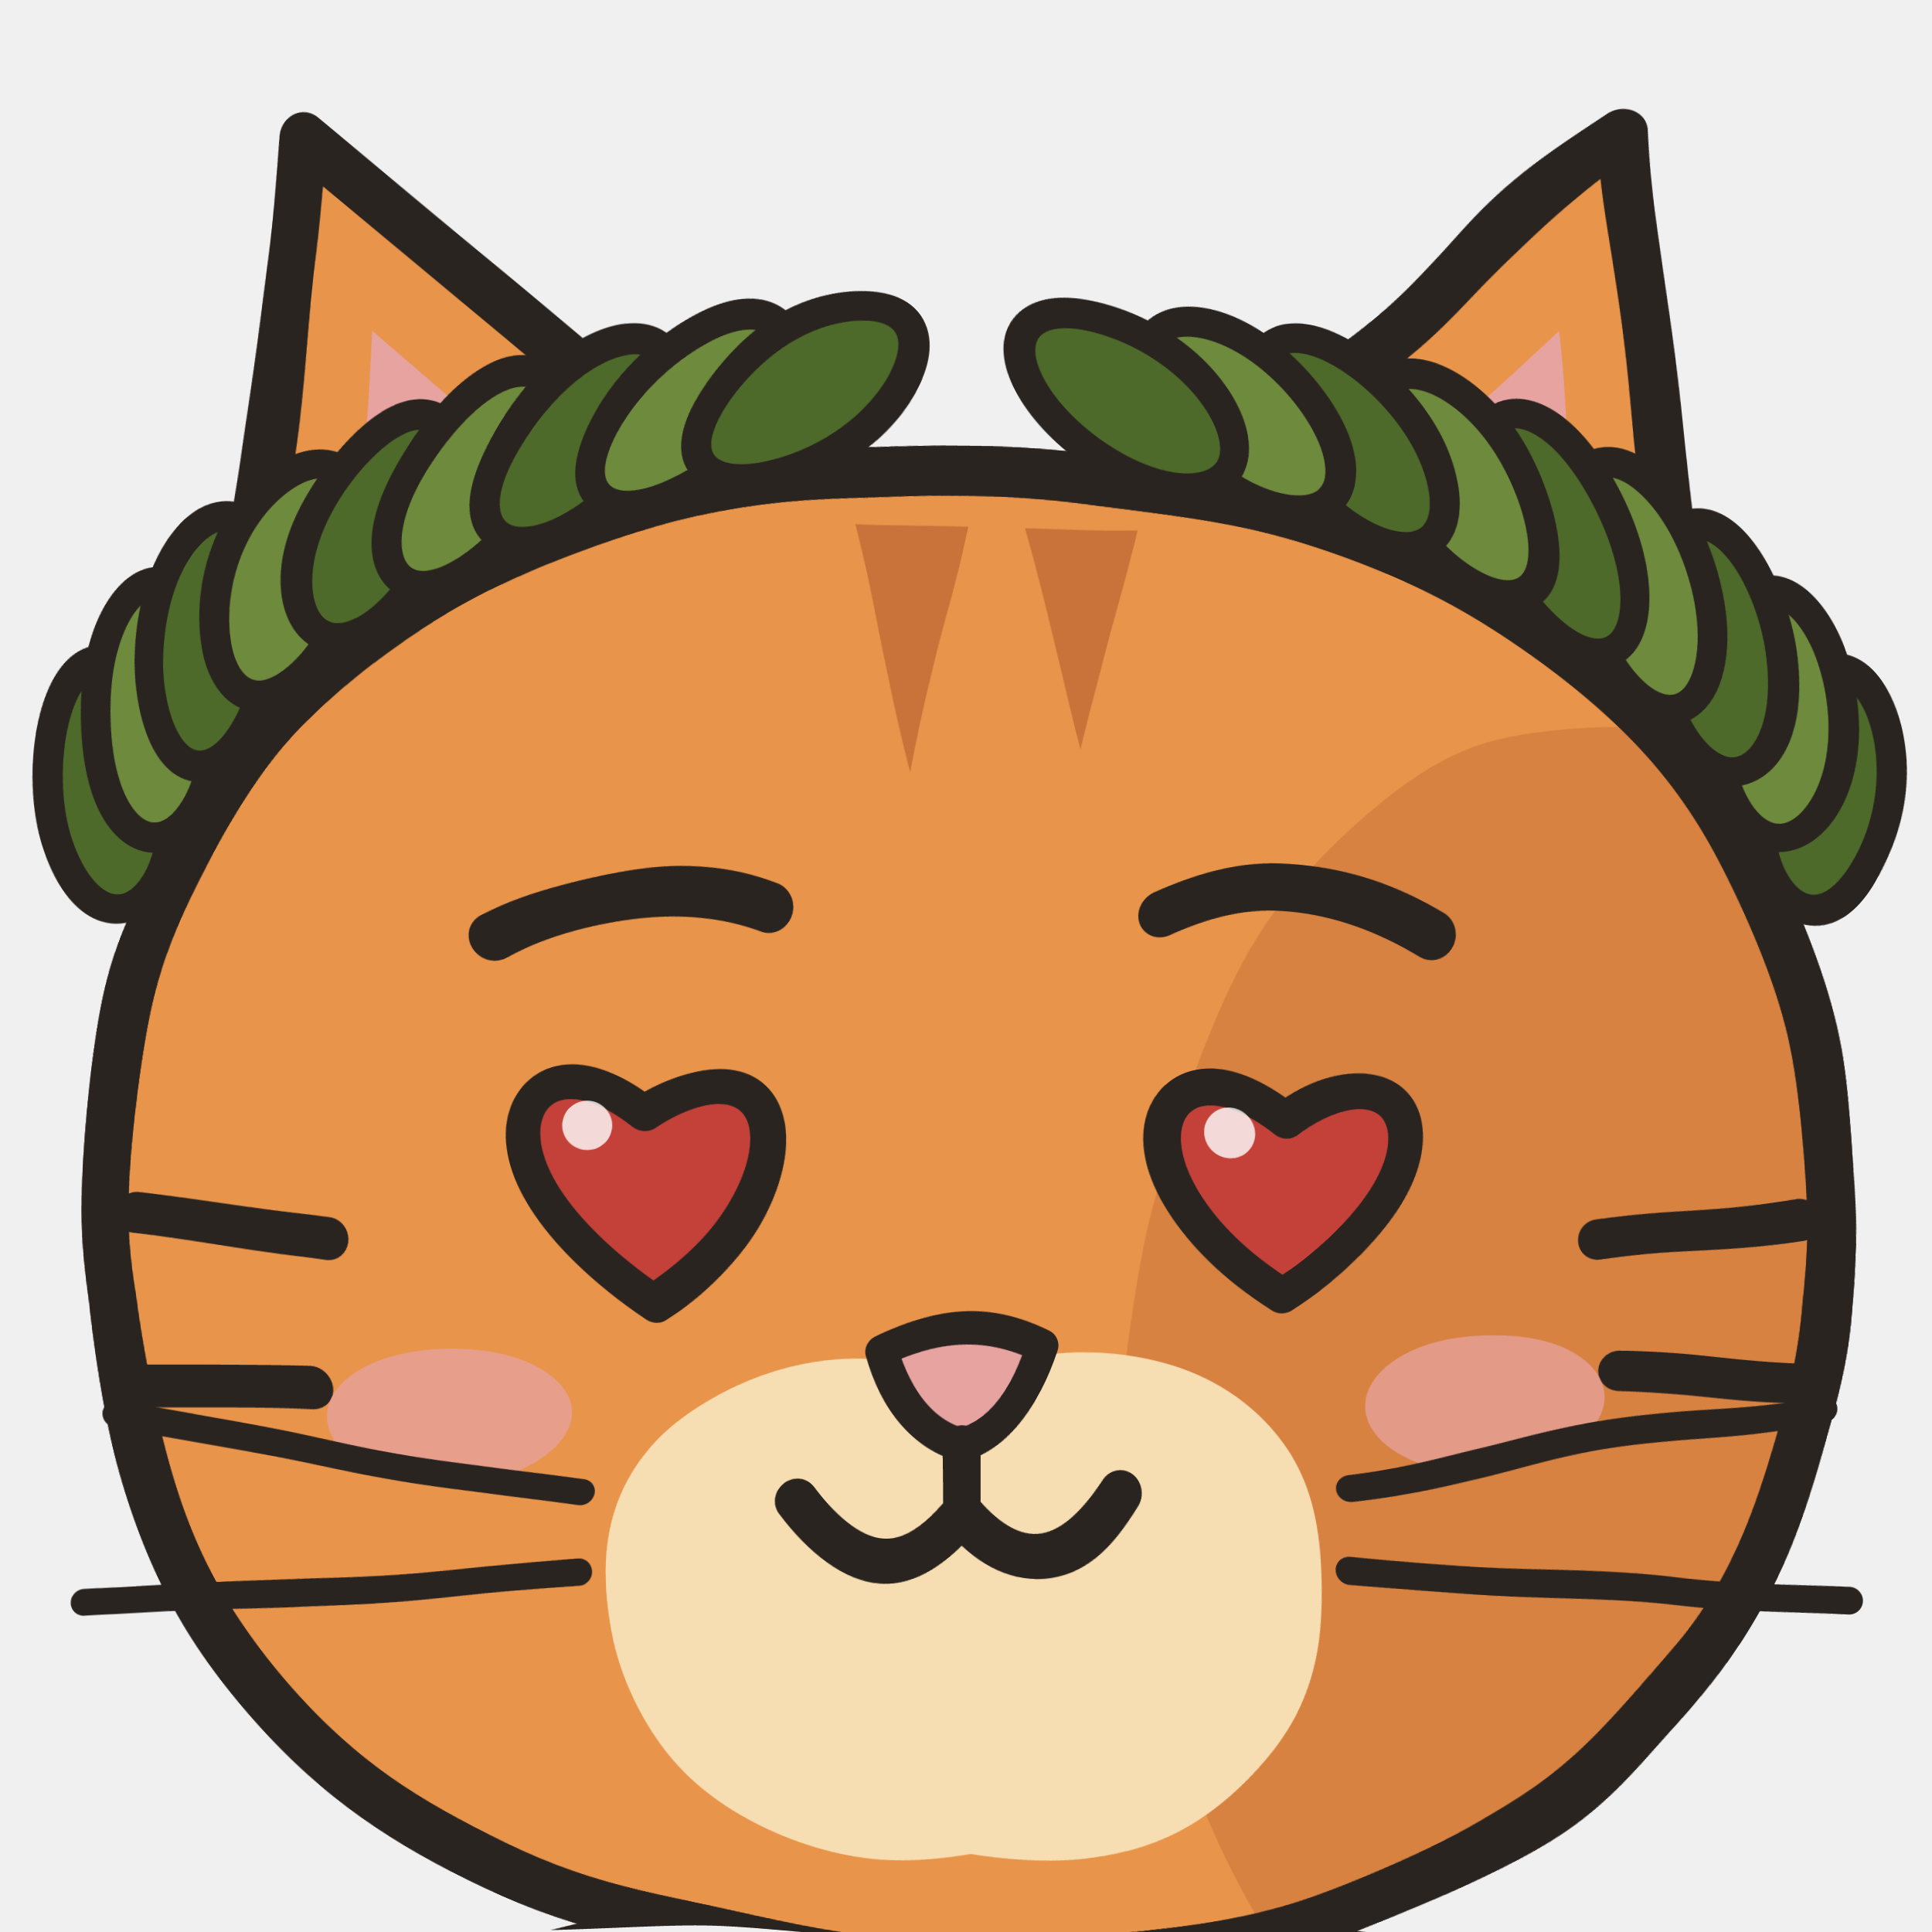
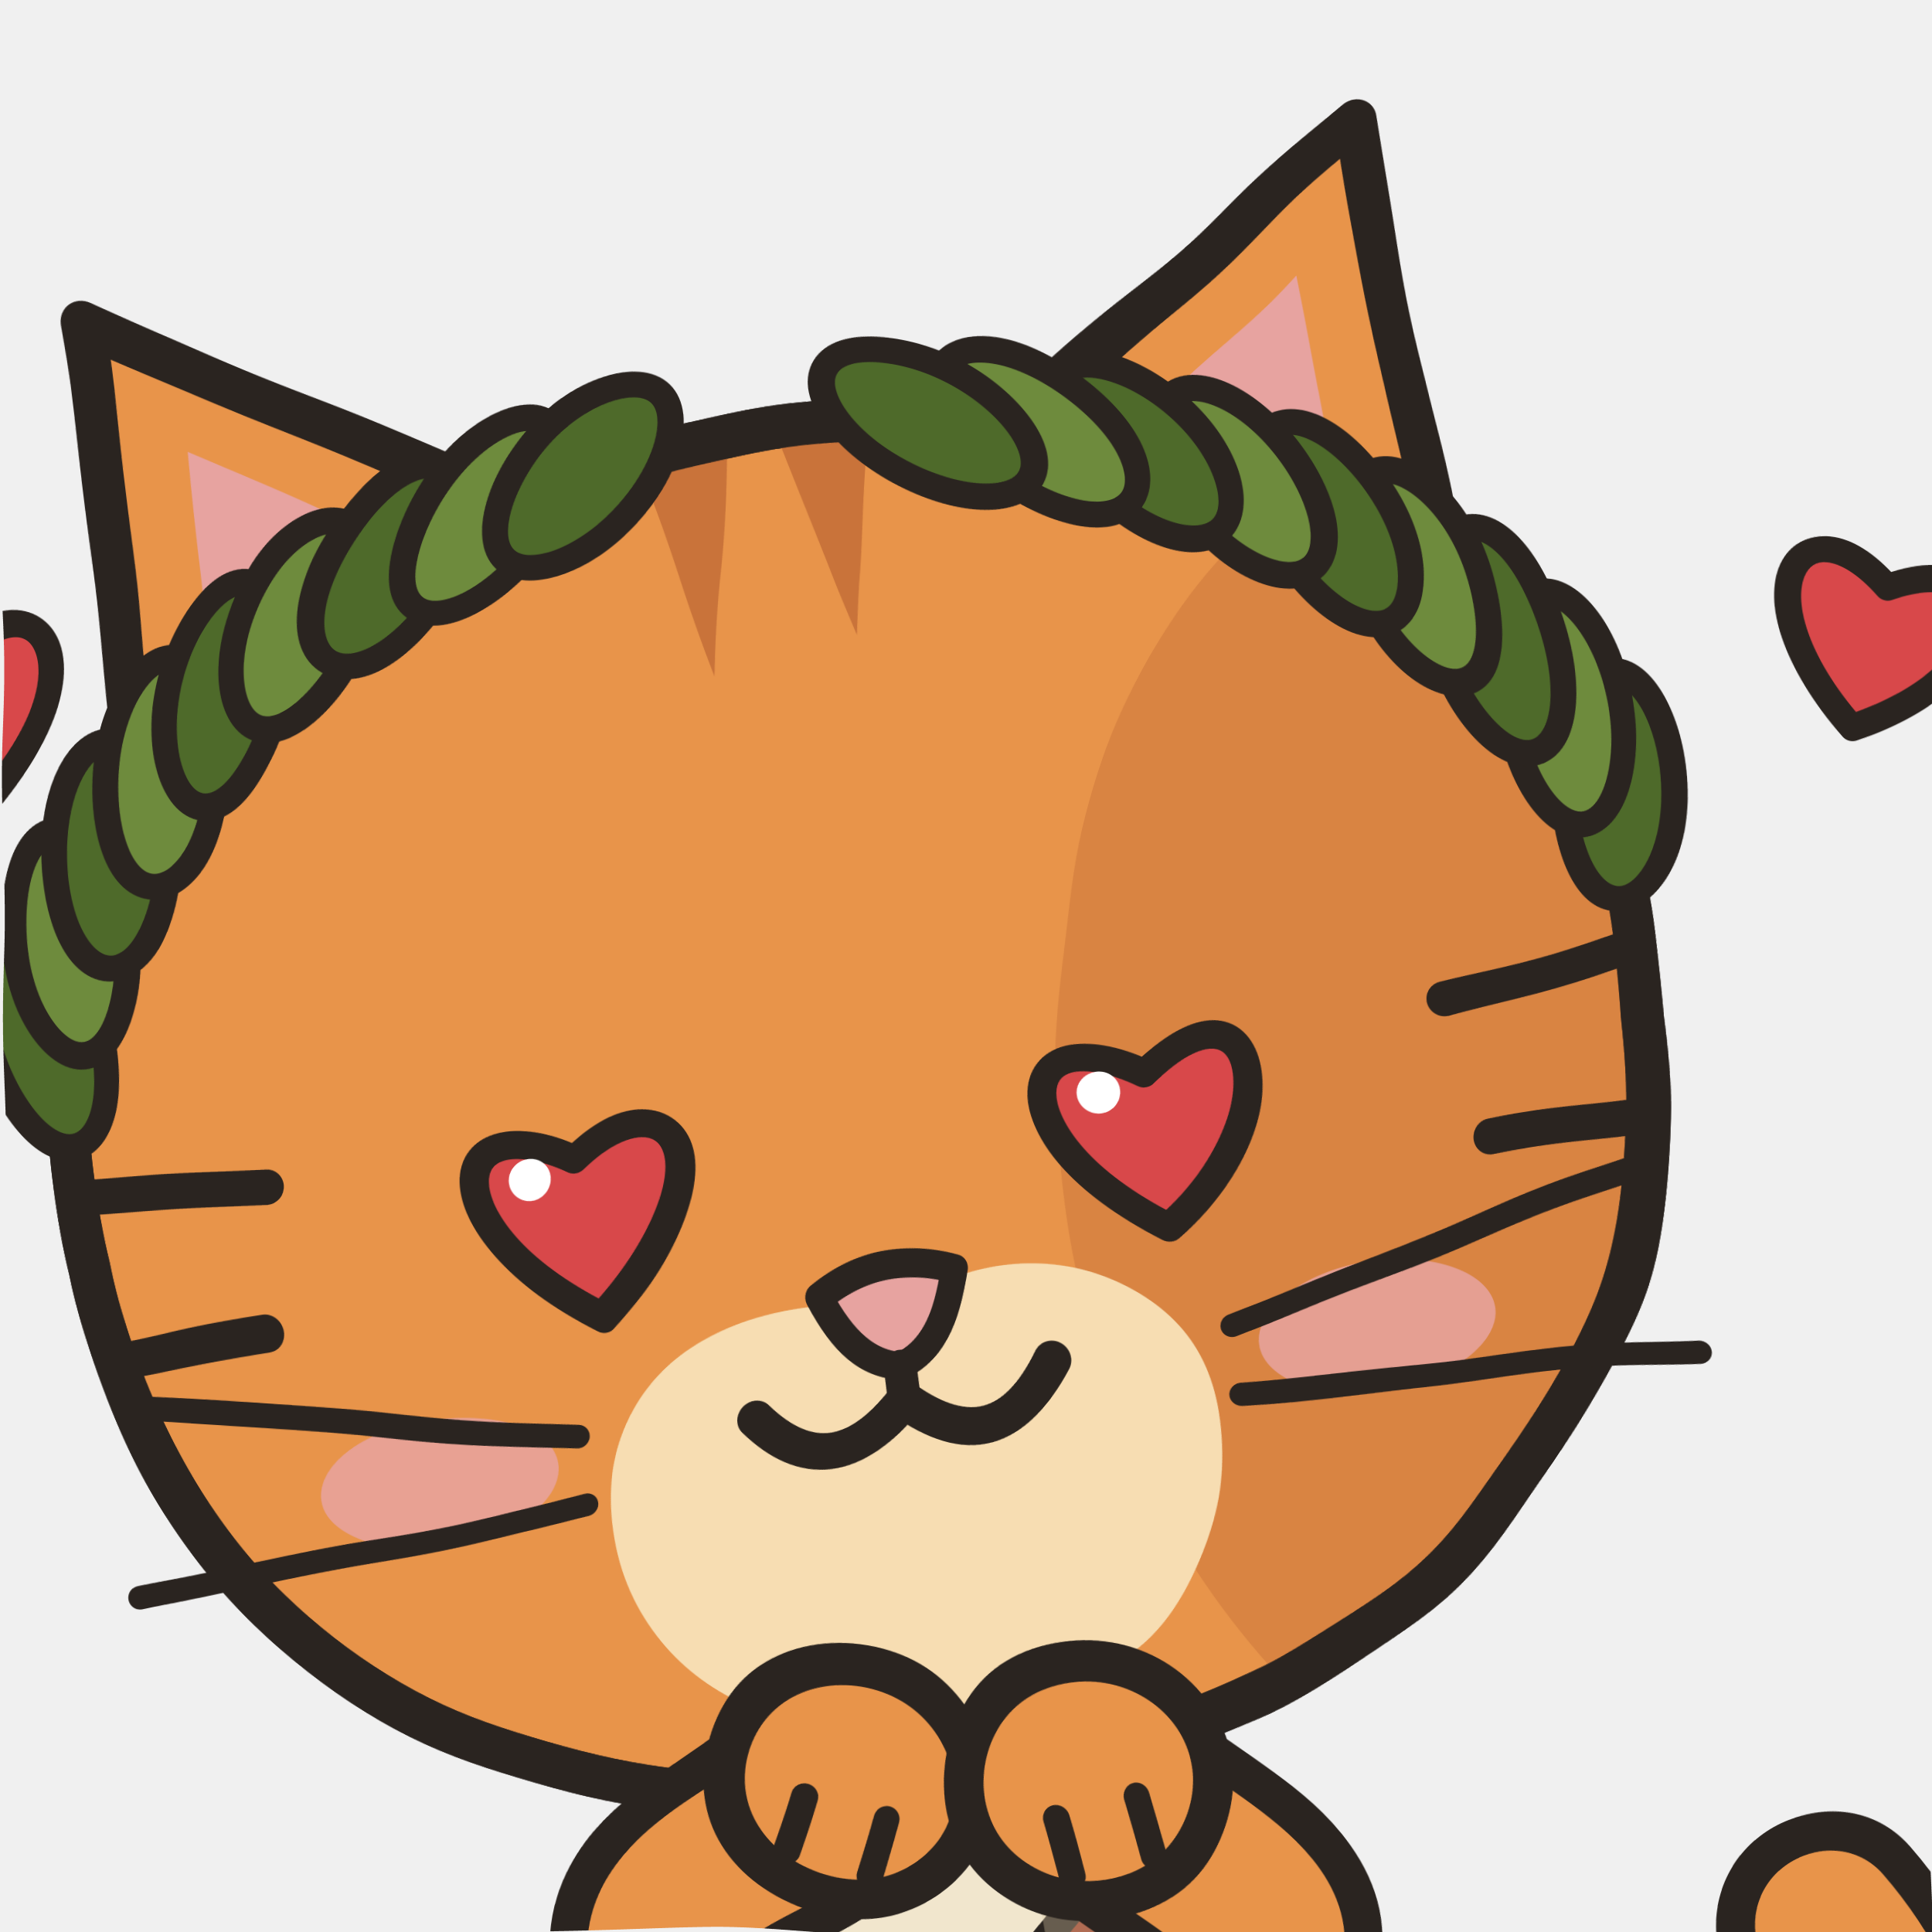
- <svg xmlns="http://www.w3.org/2000/svg" viewBox="50 24 140 140" width="140" height="140">
+ <svg xmlns="http://www.w3.org/2000/svg" viewBox="44 12 152 152" width="152" height="152">
  <defs>
    <filter id="rough" x="-5%" y="-5%" width="110%" height="110%">
      <feTurbulence type="fractalNoise" baseFrequency="0.035" numOctaves="2" seed="7" result="n" />
-       <feDisplacementMap in="SourceGraphic" in2="n" scale="2.6" />
-     </filter>
-     <filter id="grain">
-       <feTurbulence type="fractalNoise" baseFrequency="0.9" numOctaves="2" seed="3" />
-       <feColorMatrix values="0 0 0 0 0  0 0 0 0 0  0 0 0 0 0  0 0 0 .22 0" />
-       <feComposite in2="SourceGraphic" operator="in" />
+       <feDisplacementMap in="SourceGraphic" in2="n" scale="2.2" />
    </filter>
    <clipPath id="head">
-       <path d="M58,118 C54,78 84,58 120,58 C156,58 186,78 182,118 C180,150 154,166 120,166 C86,166 60,150 58,118 Z" />
+       <path d="M54,96 C50,56 84,36 120,36 C156,36 190,56 186,96 C184,132 156,150 120,150 C84,150 56,132 54,96 Z" />
    </clipPath>
    <clipPath id="body">
-       <path d="M22,240 C26,196 58,170 100,164 L140,164 C182,170 214,196 218,240 Z" />
+       <path d="M70,226 C62,190 82,152 120,150 C158,152 178,190 170,226 Q120,236 70,226 Z" />
    </clipPath>
  </defs>
  <g filter="url(#rough)">
-     <path d="M22,240 C26,196 58,170 100,164 L140,164 C182,170 214,196 218,240 Z" fill="#F1E6CD" stroke="#2A2420" stroke-width="3.6" stroke-linejoin="round" stroke-linecap="round" />
-     <g clip-path="url(#body)">
-       <path d="M150,160 L190,166 L96,240 L52,240 Z" fill="#9A3B26" />
-       <path d="M150,160 L190,166 L96,240 L52,240 Z" fill="none" stroke="#2A2420" stroke-width="2.4" />
-       <path d="M60,206 Q78,214 84,236" fill="none" stroke="#2A2420" stroke-width="2.4" stroke-linecap="round" stroke-linejoin="round" />
-       <path d="M178,200 Q170,218 176,240" fill="none" stroke="#2A2420" stroke-width="2.4" stroke-linecap="round" stroke-linejoin="round" />
-       <path d="M200,214 Q196,228 200,240" fill="none" stroke="#2A2420" stroke-width="2.4" stroke-linecap="round" stroke-linejoin="round" />
-       <path d="M120,164 L220,180 L220,240 L150,240 Z" fill="#D9C9A6" opacity=".35" />
+     <g transform="translate(7.2 11) scale(0.94)">
+       <path d="M160,214 C204,212 206,178 192,162" fill="none" stroke="#2A2420" stroke-width="19.0" stroke-linecap="round" />
+       <path d="M160,214 C204,212 206,178 192,162" fill="none" stroke="#E8944A" stroke-width="12.5" stroke-linecap="round" />
+       <path d="M201.4,199.1 L195.2,195.9" fill="none" stroke="#C9733A" stroke-width="2.6" stroke-linecap="round" stroke-linejoin="round" />
+       <path d="M205.5,183.2 L198.6,183.3" fill="none" stroke="#C9733A" stroke-width="2.6" stroke-linecap="round" stroke-linejoin="round" />
+       <path d="M202.4,167.9 L196.1,170.7" fill="none" stroke="#C9733A" stroke-width="2.6" stroke-linecap="round" stroke-linejoin="round" />
+       <path d="M70,226 C62,190 82,152 120,150 C158,152 178,190 170,226 Q120,236 70,226 Z" fill="#F1E6CD" stroke="#2A2420" stroke-width="3.6" stroke-linejoin="round" stroke-linecap="round" />
+       <g clip-path="url(#body)">
+         <path d="M140,146 L170,160 L100,240 L64,240 Z" fill="#9A3B26" stroke="#2A2420" stroke-width="2.4" stroke-linejoin="round" stroke-linecap="round" />
+         <path d="M84,196 Q92,206 92,226" fill="none" stroke="#2A2420" stroke-width="2.2" stroke-linecap="round" stroke-linejoin="round" />
+         <path d="M156,194 Q150,210 154,228" fill="none" stroke="#2A2420" stroke-width="2.2" stroke-linecap="round" stroke-linejoin="round" />
+         <path d="M124,150 L180,170 L180,240 L140,240 Z" fill="#D9C9A6" opacity=".35" />
+       </g>
+       <ellipse cx="98" cy="228" rx="15" ry="9" fill="#E8944A" stroke="#2A2420" stroke-width="3.2" stroke-linejoin="round" stroke-linecap="round" />
+       <ellipse cx="142" cy="228" rx="15" ry="9" fill="#E8944A" stroke="#2A2420" stroke-width="3.2" stroke-linejoin="round" stroke-linecap="round" />
+       <path d="M95,226 L95,233" fill="none" stroke="#2A2420" stroke-width="2" stroke-linecap="round" stroke-linejoin="round" />
+       <path d="M101,226 L101,233" fill="none" stroke="#2A2420" stroke-width="2" stroke-linecap="round" stroke-linejoin="round" />
+       <path d="M139,226 L139,233" fill="none" stroke="#2A2420" stroke-width="2" stroke-linecap="round" stroke-linejoin="round" />
+       <path d="M145,226 L145,233" fill="none" stroke="#2A2420" stroke-width="2" stroke-linecap="round" stroke-linejoin="round" />
+       <g transform="translate(0 0) rotate(-9 120 150)">
+         <path d="M64,74 L66,18 L108,44 Z" fill="#E8944A" stroke="#2A2420" stroke-width="3.6" stroke-linejoin="round" stroke-linecap="round" />
+         <path d="M72,64 L73,30 L98,46 Z" fill="#E7A3A0" />
+         <path d="M176,74 L174,18 L132,44 Z" fill="#E8944A" stroke="#2A2420" stroke-width="3.6" stroke-linejoin="round" stroke-linecap="round" />
+         <path d="M168,64 L167,30 L142,46 Z" fill="#E7A3A0" />
+         <path d="M54,96 C50,56 84,36 120,36 C156,36 190,56 186,96 C184,132 156,150 120,150 C84,150 56,132 54,96 Z" fill="#E8944A" stroke="#2A2420" stroke-width="3.6" stroke-linejoin="round" stroke-linecap="round" />
+         <g clip-path="url(#head)">
+           <ellipse cx="170" cy="104" rx="34" ry="56" fill="#C9733A" opacity=".5" />
+           <path d="M110,36 L114,56 L118,36 Z M122,36 L126,54 L130,36 Z" fill="#C9733A" />
+           <path d="M55,90 L70,92" fill="none" stroke="#2A2420" stroke-width="3" stroke-linecap="round" stroke-linejoin="round" />
+           <path d="M55,104 L68,104" fill="none" stroke="#2A2420" stroke-width="3" stroke-linecap="round" stroke-linejoin="round" />
+           <path d="M185,90 L170,92" fill="none" stroke="#2A2420" stroke-width="3" stroke-linecap="round" stroke-linejoin="round" />
+           <path d="M185,104 L172,104" fill="none" stroke="#2A2420" stroke-width="3" stroke-linecap="round" stroke-linejoin="round" />
+         </g>
+         <path d="M54,96 C50,56 84,36 120,36 C156,36 190,56 186,96 C184,132 156,150 120,150 C84,150 56,132 54,96 Z" fill="none" stroke="#2A2420" stroke-width="3.6" stroke-linejoin="round" stroke-linecap="round" />
+         <path d="M94,124 C94,110 108,106 120,110 C132,106 146,110 146,124 C146,140 132,146 120,144 C108,146 94,140 94,124 Z" fill="#F7DDB2" />
+         <ellipse cx="53.4" cy="76.1" rx="9.5" ry="4.8" transform="rotate(263.0 53.4 76.1)" fill="#4E6A2A" stroke="#2A2420" stroke-width="2.2" stroke-linejoin="round" stroke-linecap="round" />
+         <ellipse cx="56.8" cy="69.0" rx="9.5" ry="4.8" transform="rotate(270.5 56.8 69.0)" fill="#6E8B3D" stroke="#2A2420" stroke-width="2.2" stroke-linejoin="round" stroke-linecap="round" />
+         <ellipse cx="61.3" cy="62.4" rx="9.5" ry="4.8" transform="rotate(278.0 61.3 62.4)" fill="#4E6A2A" stroke="#2A2420" stroke-width="2.2" stroke-linejoin="round" stroke-linecap="round" />
+         <ellipse cx="66.8" cy="56.3" rx="9.5" ry="4.8" transform="rotate(285.5 66.8 56.3)" fill="#6E8B3D" stroke="#2A2420" stroke-width="2.2" stroke-linejoin="round" stroke-linecap="round" />
+         <ellipse cx="73.2" cy="50.9" rx="9.5" ry="4.8" transform="rotate(293.0 73.2 50.9)" fill="#4E6A2A" stroke="#2A2420" stroke-width="2.2" stroke-linejoin="round" stroke-linecap="round" />
+         <ellipse cx="80.4" cy="46.2" rx="9.5" ry="4.8" transform="rotate(300.5 80.4 46.2)" fill="#6E8B3D" stroke="#2A2420" stroke-width="2.2" stroke-linejoin="round" stroke-linecap="round" />
+         <ellipse cx="88.2" cy="42.3" rx="9.5" ry="4.8" transform="rotate(308.0 88.2 42.3)" fill="#4E6A2A" stroke="#2A2420" stroke-width="2.2" stroke-linejoin="round" stroke-linecap="round" />
+         <ellipse cx="96.6" cy="39.3" rx="9.5" ry="4.8" transform="rotate(315.5 96.6 39.3)" fill="#6E8B3D" stroke="#2A2420" stroke-width="2.2" stroke-linejoin="round" stroke-linecap="round" />
+         <ellipse cx="105.4" cy="37.3" rx="9.5" ry="4.8" transform="rotate(323.0 105.4 37.3)" fill="#4E6A2A" stroke="#2A2420" stroke-width="2.2" stroke-linejoin="round" stroke-linecap="round" />
+         <ellipse cx="186.6" cy="76.1" rx="9.5" ry="4.8" transform="rotate(457.0 186.6 76.1)" fill="#4E6A2A" stroke="#2A2420" stroke-width="2.2" stroke-linejoin="round" stroke-linecap="round" />
+         <ellipse cx="183.2" cy="69.0" rx="9.5" ry="4.8" transform="rotate(449.5 183.2 69.0)" fill="#6E8B3D" stroke="#2A2420" stroke-width="2.2" stroke-linejoin="round" stroke-linecap="round" />
+         <ellipse cx="178.7" cy="62.4" rx="9.5" ry="4.8" transform="rotate(442.0 178.7 62.4)" fill="#4E6A2A" stroke="#2A2420" stroke-width="2.2" stroke-linejoin="round" stroke-linecap="round" />
+         <ellipse cx="173.2" cy="56.3" rx="9.5" ry="4.8" transform="rotate(434.5 173.2 56.3)" fill="#6E8B3D" stroke="#2A2420" stroke-width="2.2" stroke-linejoin="round" stroke-linecap="round" />
+         <ellipse cx="166.8" cy="50.9" rx="9.5" ry="4.8" transform="rotate(427.0 166.8 50.9)" fill="#4E6A2A" stroke="#2A2420" stroke-width="2.2" stroke-linejoin="round" stroke-linecap="round" />
+         <ellipse cx="159.6" cy="46.2" rx="9.5" ry="4.8" transform="rotate(419.5 159.6 46.2)" fill="#6E8B3D" stroke="#2A2420" stroke-width="2.2" stroke-linejoin="round" stroke-linecap="round" />
+         <ellipse cx="151.8" cy="42.3" rx="9.5" ry="4.8" transform="rotate(412.0 151.8 42.3)" fill="#4E6A2A" stroke="#2A2420" stroke-width="2.2" stroke-linejoin="round" stroke-linecap="round" />
+         <ellipse cx="143.4" cy="39.3" rx="9.5" ry="4.8" transform="rotate(404.5 143.4 39.3)" fill="#6E8B3D" stroke="#2A2420" stroke-width="2.2" stroke-linejoin="round" stroke-linecap="round" />
+         <ellipse cx="134.6" cy="37.3" rx="9.5" ry="4.8" transform="rotate(397.0 134.6 37.3)" fill="#4E6A2A" stroke="#2A2420" stroke-width="2.2" stroke-linejoin="round" stroke-linecap="round" />
+         <path d="M96,107 C83,98 86,87 96,94 C106,87 109,98 96,107 Z" fill="#D8484A" stroke="#2A2420" stroke-width="2.4" stroke-linejoin="round" stroke-linecap="round" />
+         <circle cx="92" cy="95" r="1.8" fill="#fff" />
+         <path d="M144,107 C131,98 134,87 144,94 C154,87 157,98 144,107 Z" fill="#D8484A" stroke="#2A2420" stroke-width="2.4" stroke-linejoin="round" stroke-linecap="round" />
+         <circle cx="140" cy="95" r="1.8" fill="#fff" />
+         <ellipse cx="80" cy="118" rx="10" ry="5.5" fill="#E7A3A0" opacity=".85" />
+         <ellipse cx="160" cy="118" rx="10" ry="5.5" fill="#E7A3A0" opacity=".85" />
+         <path d="M114,108 Q120,105 126,108 Q124,114 120,115 Q116,114 114,108 Z" fill="#E7A3A0" stroke="#2A2420" stroke-width="2.4" stroke-linejoin="round" stroke-linecap="round" />
+         <path d="M120,115 L120,118" fill="none" stroke="#2A2420" stroke-width="2.8" stroke-linecap="round" stroke-linejoin="round" />
+         <path d="M107,117 Q113,125 120,118 Q127,125 133,117" fill="none" stroke="#2A2420" stroke-width="3.2" stroke-linecap="round" stroke-linejoin="round" />
+         <path d="M92,116 L56,108" fill="none" stroke="#2A2420" stroke-width="2" stroke-linecap="round" stroke-linejoin="round" />
+         <path d="M92,122 L54,124" fill="none" stroke="#2A2420" stroke-width="2" stroke-linecap="round" stroke-linejoin="round" />
+         <path d="M148,116 L184,108" fill="none" stroke="#2A2420" stroke-width="2" stroke-linecap="round" stroke-linejoin="round" />
+         <path d="M148,122 L186,124" fill="none" stroke="#2A2420" stroke-width="2" stroke-linecap="round" stroke-linejoin="round" />
+       </g>
+       <path d="M96,168 C92,160 100,158 110,150" fill="none" stroke="#2A2420" stroke-width="19.5" stroke-linecap="round" />
+       <path d="M96,168 C92,160 100,158 110,150" fill="none" stroke="#E8944A" stroke-width="13" stroke-linecap="round" />
+       <g transform="rotate(15 110 150)">
+         <ellipse cx="110" cy="150" rx="10.5" ry="9.66" fill="#E8944A" stroke="#2A2420" stroke-width="3.4" stroke-linejoin="round" stroke-linecap="round" />
+         <path d="M106.5,152 L106.5,157" fill="none" stroke="#2A2420" stroke-width="2.2" stroke-linecap="round" stroke-linejoin="round" />
+         <path d="M113.5,152 L113.5,157" fill="none" stroke="#2A2420" stroke-width="2.2" stroke-linecap="round" stroke-linejoin="round" />
+       </g>
+       <path d="M144,168 C148,160 140,158 130,150" fill="none" stroke="#2A2420" stroke-width="19.5" stroke-linecap="round" />
+       <path d="M144,168 C148,160 140,158 130,150" fill="none" stroke="#E8944A" stroke-width="13" stroke-linecap="round" />
+       <g transform="rotate(-15 130 150)">
+         <ellipse cx="130" cy="150" rx="10.5" ry="9.66" fill="#E8944A" stroke="#2A2420" stroke-width="3.4" stroke-linejoin="round" stroke-linecap="round" />
+         <path d="M126.5,152 L126.5,157" fill="none" stroke="#2A2420" stroke-width="2.2" stroke-linecap="round" stroke-linejoin="round" />
+         <path d="M133.5,152 L133.5,157" fill="none" stroke="#2A2420" stroke-width="2.2" stroke-linecap="round" stroke-linejoin="round" />
+       </g>
+       <g transform="rotate(15 196 54) scale(1)" transform-origin="196 54">
+         <path d="M196,62 C184,54 187,44 196,50 C205,44 208,54 196,62 Z" fill="#D8484A" stroke="#2A2420" stroke-width="2.2" stroke-linejoin="round" stroke-linecap="round" />
+       </g>
+       <g transform="rotate(-10 212 86) scale(1)" transform-origin="212 86">
+         <path d="M212,94 C200,86 203,76 212,82 C221,76 224,86 212,94 Z" fill="#D8484A" stroke="#2A2420" stroke-width="2.2" stroke-linejoin="round" stroke-linecap="round" />
+       </g>
+       <g transform="rotate(-15 36 60) scale(1)" transform-origin="36 60">
+         <path d="M36,68 C24,60 27,50 36,56 C45,50 48,60 36,68 Z" fill="#D8484A" stroke="#2A2420" stroke-width="2.2" stroke-linejoin="round" stroke-linecap="round" />
+       </g>
    </g>
-     <path d="M98,160 Q120,176 142,160 L142,170 Q120,182 98,170 Z" fill="#F7DDB2" stroke="#2A2420" stroke-width="3" stroke-linejoin="round" stroke-linecap="round" />
-     <g>
-       <rect x="78" y="198" width="84" height="28" rx="3" fill="#F4E9CF" stroke="#2A2420" stroke-width="3" stroke-linejoin="round" stroke-linecap="round" />
-       <path d="M90,207 L150,207" fill="none" stroke="#2A2420" stroke-width="2" stroke-linecap="round" stroke-linejoin="round" />
-       <path d="M90,215 L140,215" fill="none" stroke="#2A2420" stroke-width="2" stroke-linecap="round" stroke-linejoin="round" />
-       <rect x="70" y="194" width="14" height="36" rx="7" fill="#E2CFA6" stroke="#2A2420" stroke-width="3" stroke-linejoin="round" stroke-linecap="round" />
-       <rect x="156" y="194" width="14" height="36" rx="7" fill="#E2CFA6" stroke="#2A2420" stroke-width="3" stroke-linejoin="round" stroke-linecap="round" />
-       <path d="M60,206 C60,194 76,190 84,198 C90,204 88,218 78,222 C66,226 60,216 60,206 Z" fill="#E8944A" stroke="#2A2420" stroke-width="3.6" stroke-linejoin="round" stroke-linecap="round" />
-       <path d="M70,212 L72,220" fill="none" stroke="#2A2420" stroke-width="2.2" stroke-linecap="round" stroke-linejoin="round" />
-       <path d="M76,210 L79,219" fill="none" stroke="#2A2420" stroke-width="2.2" stroke-linecap="round" stroke-linejoin="round" />
-       <path d="M180,206 C180,194 164,190 156,198 C150,204 152,218 162,222 C174,226 180,216 180,206 Z" fill="#E8944A" stroke="#2A2420" stroke-width="3.6" stroke-linejoin="round" stroke-linecap="round" />
-       <path d="M170,212 L168,220" fill="none" stroke="#2A2420" stroke-width="2.2" stroke-linecap="round" stroke-linejoin="round" />
-       <path d="M164,210 L161,219" fill="none" stroke="#2A2420" stroke-width="2.2" stroke-linecap="round" stroke-linejoin="round" />
-     </g>
-     <path d="M66,92 L72,34 L108,64 Z" fill="#E8944A" stroke="#2A2420" stroke-width="3.6" stroke-linejoin="round" stroke-linecap="round" />
-     <path d="M74,82 L77,48 L98,66 Z" fill="#E7A3A0" />
-     <path d="M174,92 L168,34 L132,64 Z" fill="#E8944A" stroke="#2A2420" stroke-width="3.6" stroke-linejoin="round" stroke-linecap="round" />
-     <path d="M166,82 L163,48 L142,66 Z" fill="#E7A3A0" />
-     <path d="M58,118 C54,78 84,58 120,58 C156,58 186,78 182,118 C180,150 154,166 120,166 C86,166 60,150 58,118 Z" fill="#E8944A" stroke="#2A2420" stroke-width="3.6" stroke-linejoin="round" stroke-linecap="round" />
-     <g clip-path="url(#head)">
-       <ellipse cx="166" cy="128" rx="34" ry="52" fill="#C9733A" opacity=".55" />
-       <path d="M112,62 L116,80 L120,62 Z M124,62 L128,78 L132,62 Z" fill="#C9733A" />
-       <path d="M60,112 L74,114" fill="none" stroke="#2A2420" stroke-width="3" stroke-linecap="round" stroke-linejoin="round" />
-       <path d="M60,124 L72,124" fill="none" stroke="#2A2420" stroke-width="3" stroke-linecap="round" stroke-linejoin="round" />
-       <path d="M180,112 L166,114" fill="none" stroke="#2A2420" stroke-width="3" stroke-linecap="round" stroke-linejoin="round" />
-       <path d="M180,124 L168,124" fill="none" stroke="#2A2420" stroke-width="3" stroke-linecap="round" stroke-linejoin="round" />
-     </g>
-     <path d="M58,118 C54,78 84,58 120,58 C156,58 186,78 182,118 C180,150 154,166 120,166 C86,166 60,150 58,118 Z" fill="none" stroke="#2A2420" stroke-width="3.6" />
-     <path d="M94,138 C94,124 108,120 120,124 C132,120 146,124 146,138 C146,154 132,160 120,158 C108,160 94,154 94,138 Z" fill="#F7DDB2" />
-     <ellipse cx="58.0" cy="81.0" rx="9" ry="4.6" transform="rotate(85.0 58.0 81.0)" fill="#4E6A2A" stroke="#2A2420" stroke-width="2.2" stroke-linejoin="round" stroke-linecap="round" />
-     <ellipse cx="61.5" cy="75.7" rx="9" ry="4.6" transform="rotate(92.5 61.5 75.7)" fill="#6E8B3D" stroke="#2A2420" stroke-width="2.2" stroke-linejoin="round" stroke-linecap="round" />
-     <ellipse cx="65.9" cy="70.8" rx="9" ry="4.6" transform="rotate(100.0 65.9 70.8)" fill="#4E6A2A" stroke="#2A2420" stroke-width="2.2" stroke-linejoin="round" stroke-linecap="round" />
-     <ellipse cx="71.3" cy="66.3" rx="9" ry="4.6" transform="rotate(107.5 71.3 66.3)" fill="#6E8B3D" stroke="#2A2420" stroke-width="2.2" stroke-linejoin="round" stroke-linecap="round" />
-     <ellipse cx="77.6" cy="62.3" rx="9" ry="4.6" transform="rotate(115.0 77.6 62.3)" fill="#4E6A2A" stroke="#2A2420" stroke-width="2.2" stroke-linejoin="round" stroke-linecap="round" />
-     <ellipse cx="84.5" cy="58.9" rx="9" ry="4.6" transform="rotate(122.5 84.5 58.9)" fill="#6E8B3D" stroke="#2A2420" stroke-width="2.2" stroke-linejoin="round" stroke-linecap="round" />
-     <ellipse cx="92.1" cy="56.1" rx="9" ry="4.6" transform="rotate(130.0 92.1 56.1)" fill="#4E6A2A" stroke="#2A2420" stroke-width="2.2" stroke-linejoin="round" stroke-linecap="round" />
-     <ellipse cx="100.2" cy="54.0" rx="9" ry="4.6" transform="rotate(137.5 100.2 54.0)" fill="#6E8B3D" stroke="#2A2420" stroke-width="2.2" stroke-linejoin="round" stroke-linecap="round" />
-     <ellipse cx="108.5" cy="52.7" rx="9" ry="4.6" transform="rotate(145.0 108.5 52.7)" fill="#4E6A2A" stroke="#2A2420" stroke-width="2.2" stroke-linejoin="round" stroke-linecap="round" />
-     <ellipse cx="182.0" cy="81.0" rx="9" ry="4.6" transform="rotate(455.0 182.0 81.0)" fill="#4E6A2A" stroke="#2A2420" stroke-width="2.2" stroke-linejoin="round" stroke-linecap="round" />
-     <ellipse cx="178.5" cy="75.7" rx="9" ry="4.6" transform="rotate(447.5 178.5 75.7)" fill="#6E8B3D" stroke="#2A2420" stroke-width="2.2" stroke-linejoin="round" stroke-linecap="round" />
-     <ellipse cx="174.1" cy="70.8" rx="9" ry="4.6" transform="rotate(440.0 174.1 70.8)" fill="#4E6A2A" stroke="#2A2420" stroke-width="2.2" stroke-linejoin="round" stroke-linecap="round" />
-     <ellipse cx="168.7" cy="66.3" rx="9" ry="4.6" transform="rotate(432.5 168.7 66.3)" fill="#6E8B3D" stroke="#2A2420" stroke-width="2.2" stroke-linejoin="round" stroke-linecap="round" />
-     <ellipse cx="162.4" cy="62.3" rx="9" ry="4.6" transform="rotate(425.0 162.4 62.3)" fill="#4E6A2A" stroke="#2A2420" stroke-width="2.2" stroke-linejoin="round" stroke-linecap="round" />
-     <ellipse cx="155.5" cy="58.9" rx="9" ry="4.6" transform="rotate(417.5 155.5 58.9)" fill="#6E8B3D" stroke="#2A2420" stroke-width="2.2" stroke-linejoin="round" stroke-linecap="round" />
-     <ellipse cx="147.9" cy="56.1" rx="9" ry="4.6" transform="rotate(410.0 147.9 56.1)" fill="#4E6A2A" stroke="#2A2420" stroke-width="2.2" stroke-linejoin="round" stroke-linecap="round" />
-     <ellipse cx="139.8" cy="54.0" rx="9" ry="4.6" transform="rotate(402.5 139.8 54.0)" fill="#6E8B3D" stroke="#2A2420" stroke-width="2.2" stroke-linejoin="round" stroke-linecap="round" />
-     <ellipse cx="131.5" cy="52.7" rx="9" ry="4.6" transform="rotate(395.0 131.5 52.7)" fill="#4E6A2A" stroke="#2A2420" stroke-width="2.2" stroke-linejoin="round" stroke-linecap="round" />
-     <ellipse cx="82" cy="126" rx="9" ry="5" fill="#E7A3A0" opacity=".75" />
-     <ellipse cx="158" cy="126" rx="9" ry="5" fill="#E7A3A0" opacity=".75" />
-     <path d="M97,118 C83,109 88,98 97,105 C106,98 111,109 97,118 Z" fill="#C4413A" stroke="#2A2420" stroke-width="2.6" stroke-linejoin="round" stroke-linecap="round" />
-     <circle cx="93" cy="106" r="1.8" fill="#fff" opacity=".8" />
-     <path d="M143,118 C129,109 134,98 143,105 C152,98 157,109 143,118 Z" fill="#C4413A" stroke="#2A2420" stroke-width="2.6" stroke-linejoin="round" stroke-linecap="round" />
-     <circle cx="139" cy="106" r="1.8" fill="#fff" opacity=".8" />
-     <path d="M86,92 Q96,86 106,90" fill="none" stroke="#2A2420" stroke-width="3.6" stroke-linecap="round" stroke-linejoin="round" />
-     <path d="M134,90 Q144,86 154,92" fill="none" stroke="#2A2420" stroke-width="3.6" stroke-linecap="round" stroke-linejoin="round" />
-     <path d="M114,122 Q120,119 126,122 Q124,128 120,129 Q116,128 114,122 Z" fill="#E7A3A0" stroke="#2A2420" stroke-width="2.4" stroke-linejoin="round" stroke-linecap="round" />
-     <path d="M120,129 L120,133" fill="none" stroke="#2A2420" stroke-width="2.8" stroke-linecap="round" stroke-linejoin="round" />
-     <path d="M108,133 Q114,141 120,134 Q126,141 132,133" fill="none" stroke="#2A2420" stroke-width="3.2" stroke-linecap="round" stroke-linejoin="round" />
-     <path d="M92,132 L58,126" fill="none" stroke="#2A2420" stroke-width="2" stroke-linecap="round" stroke-linejoin="round" />
-     <path d="M92,138 L56,140" fill="none" stroke="#2A2420" stroke-width="2" stroke-linecap="round" stroke-linejoin="round" />
-     <path d="M148,132 L182,126" fill="none" stroke="#2A2420" stroke-width="2" stroke-linecap="round" stroke-linejoin="round" />
-     <path d="M148,138 L184,140" fill="none" stroke="#2A2420" stroke-width="2" stroke-linecap="round" stroke-linejoin="round" />
  </g>
</svg>
